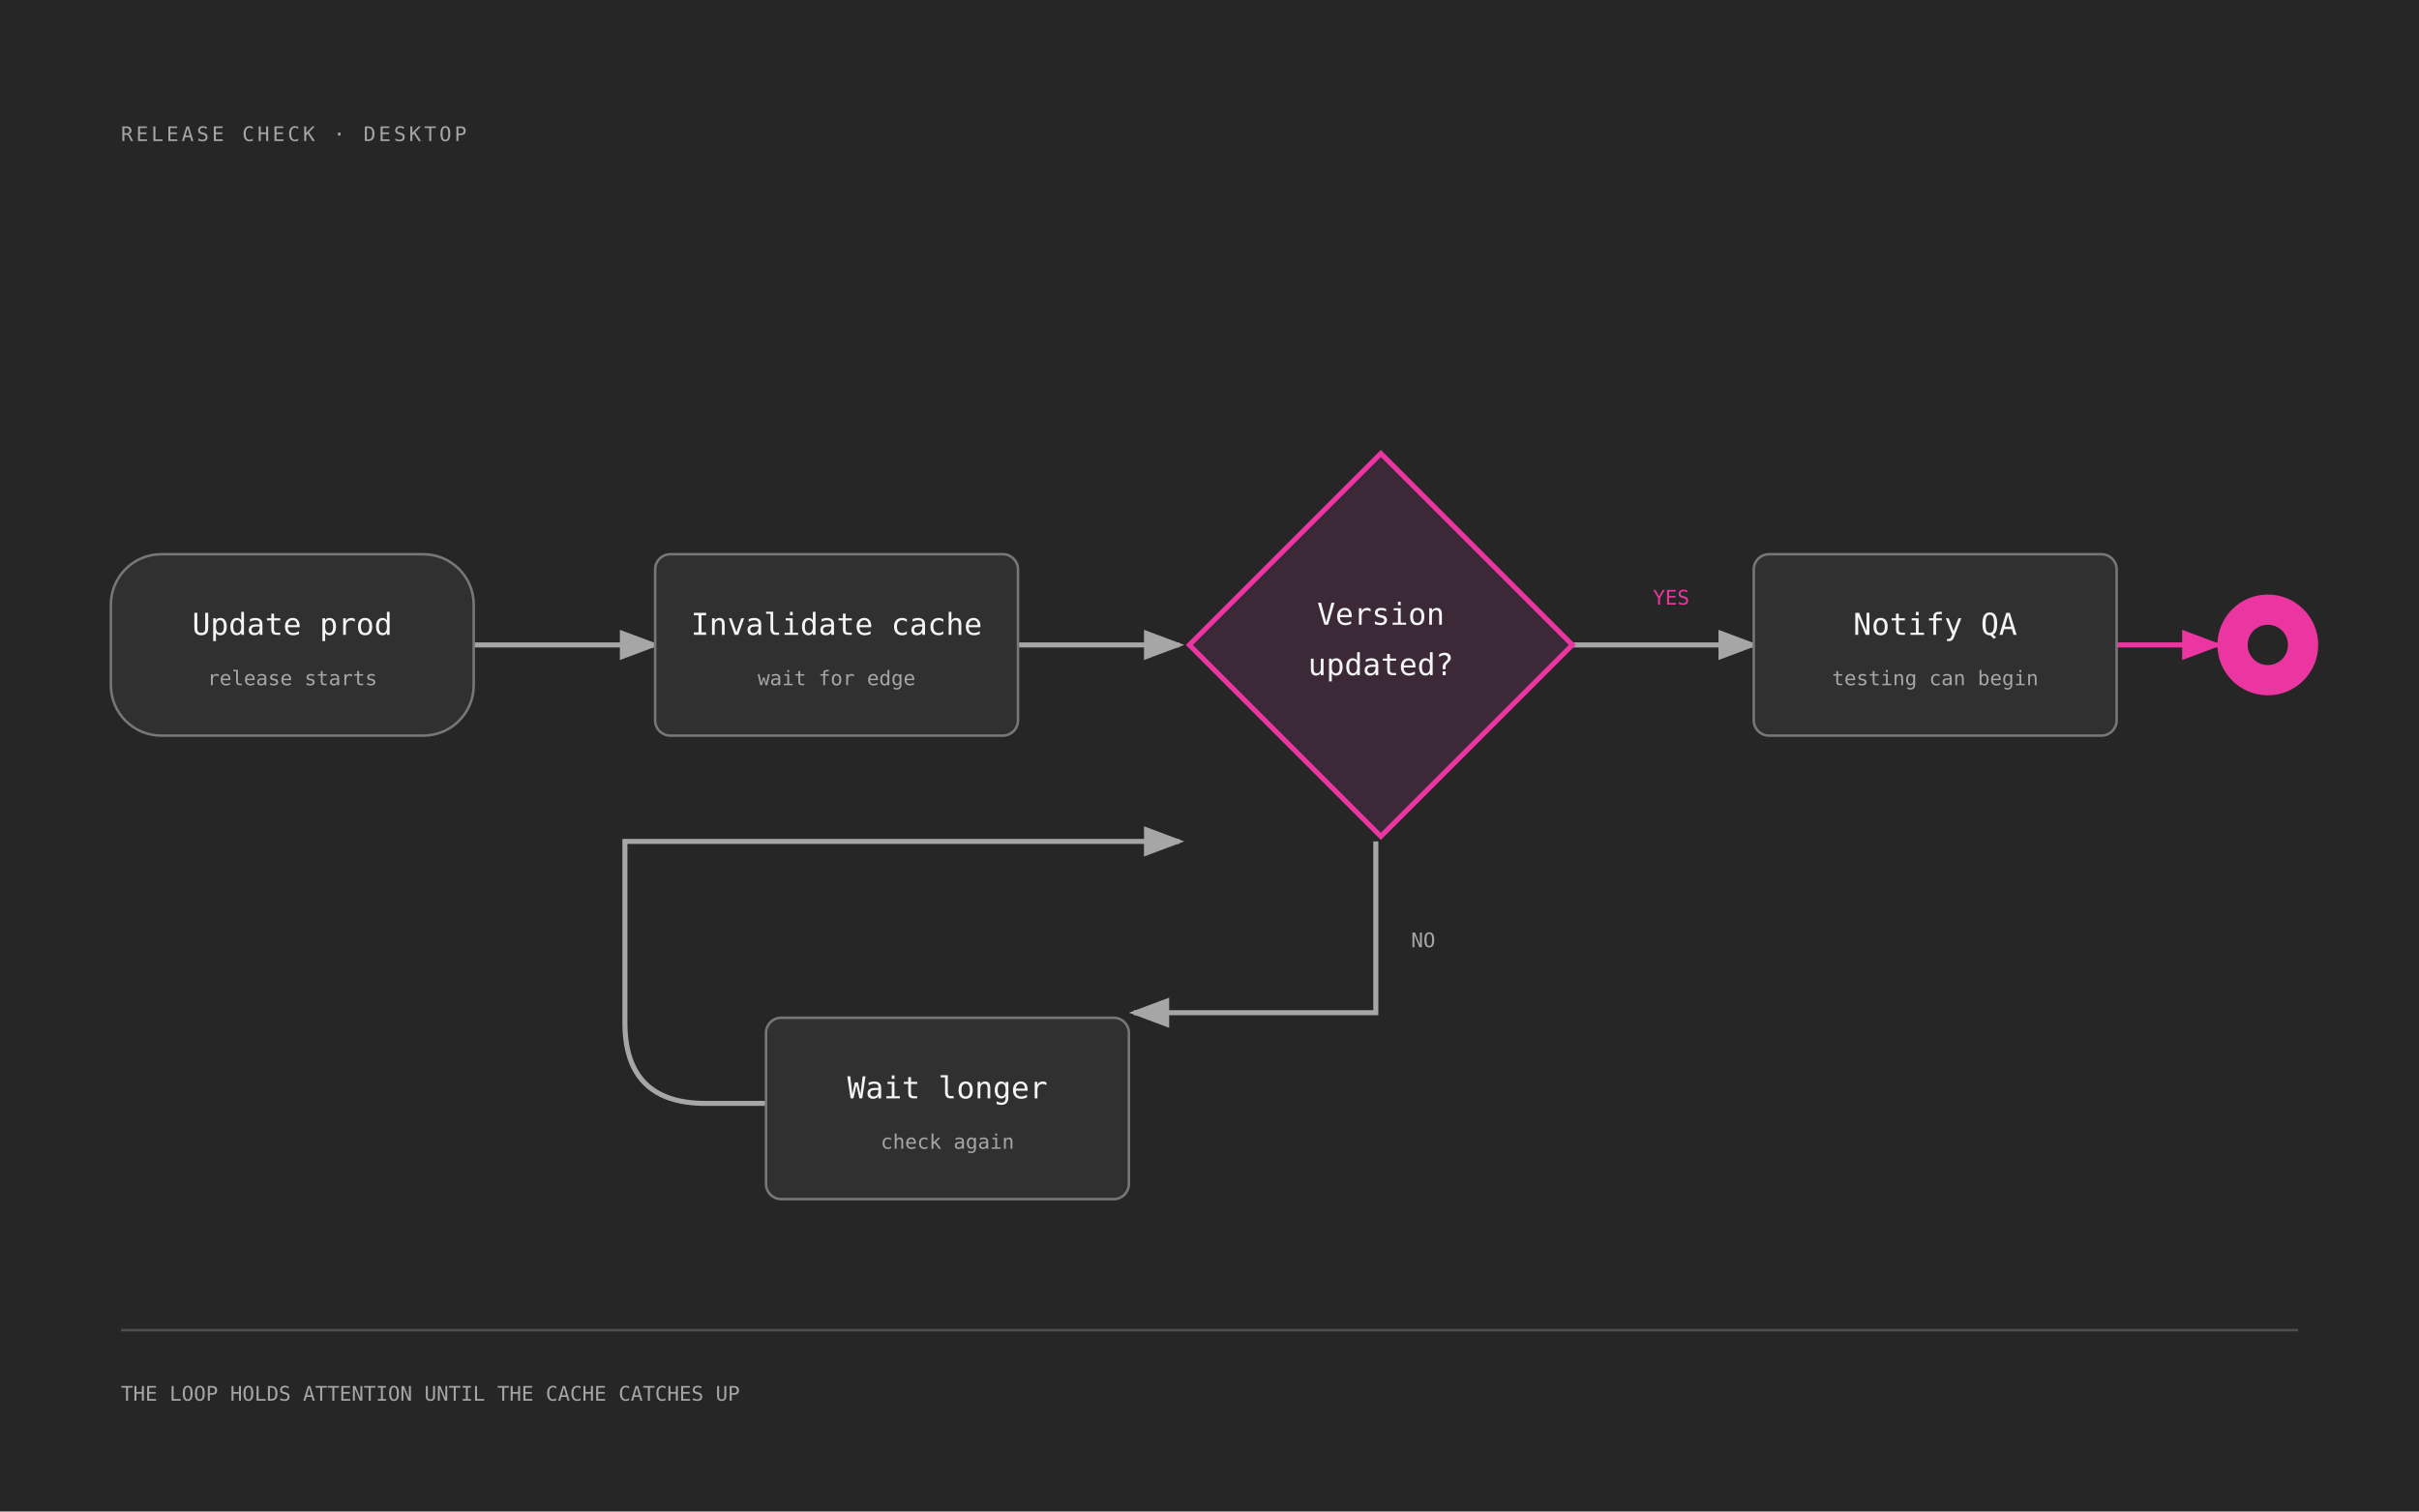
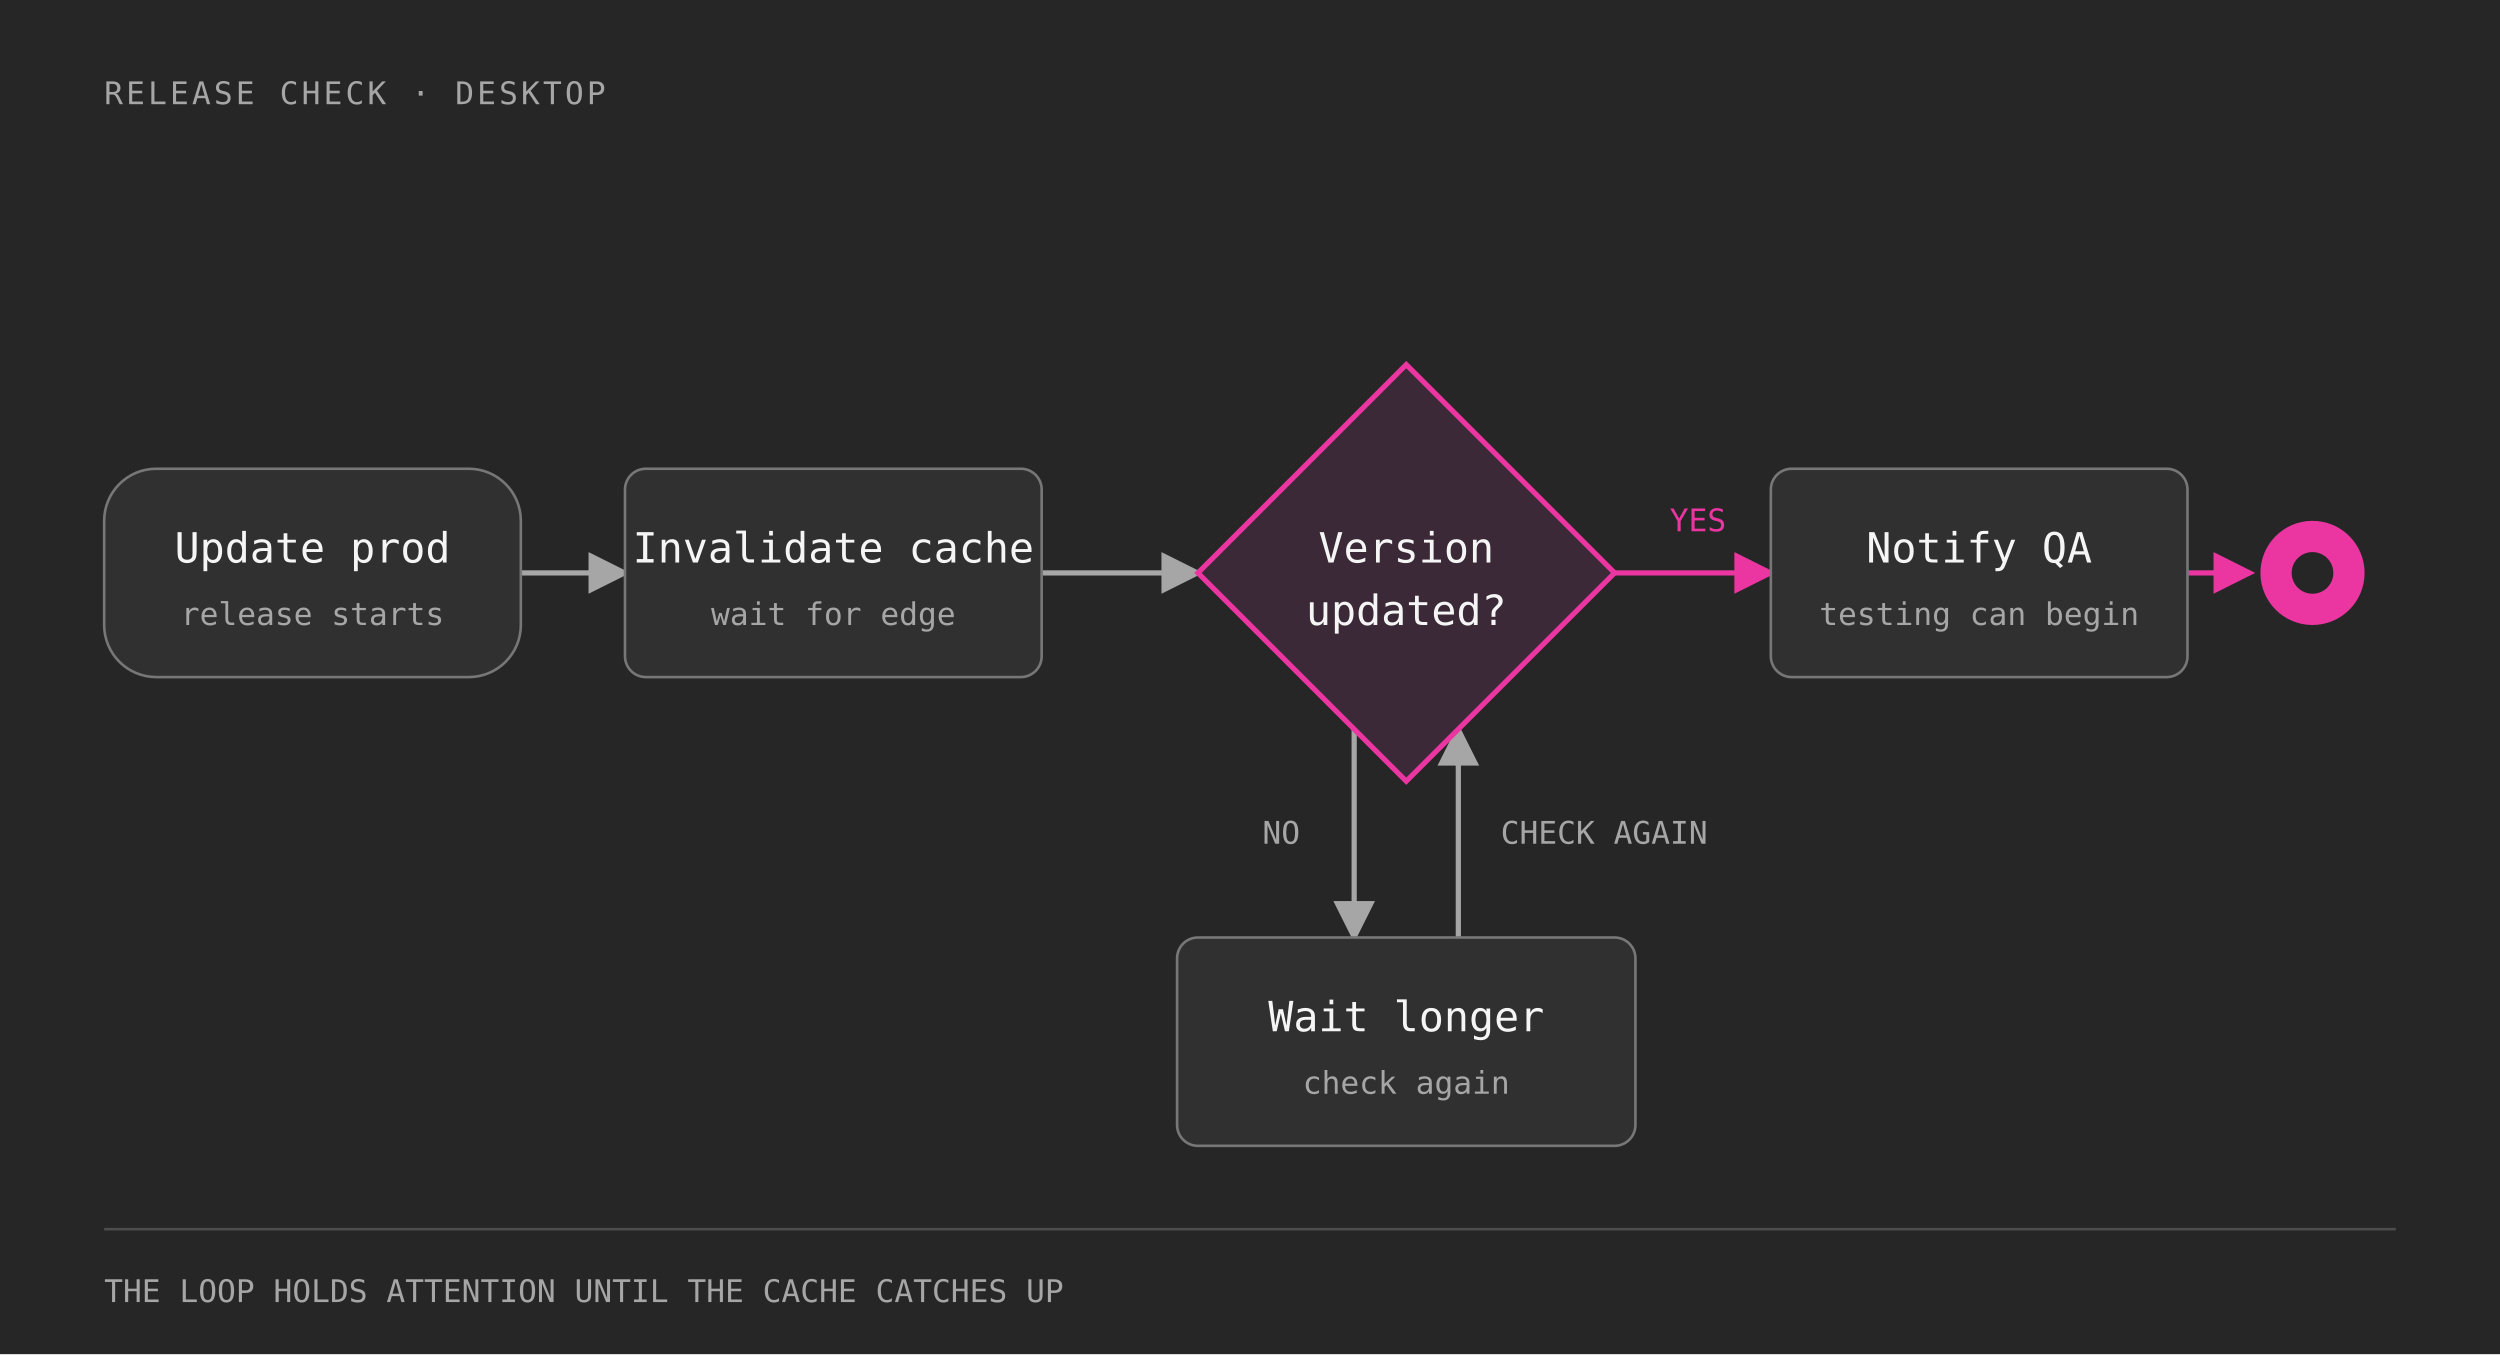
- <svg xmlns="http://www.w3.org/2000/svg" viewBox="0 0 960 600" role="img" aria-labelledby="scriptkit-wide-title scriptkit-wide-desc">
+ <svg xmlns="http://www.w3.org/2000/svg" viewBox="0 0 960 520" role="img" aria-labelledby="scriptkit-wide-title scriptkit-wide-desc" font-family="CommitMono, monospace">
  <defs>
-     <marker id="scriptkit-wide-arrow" markerWidth="8" markerHeight="6" refX="7" refY="3" orient="auto">
-       <polygon points="0 0, 8 3, 0 6" fill="#a6a6a6" />
+     <marker id="scriptkit-wide-arrow" markerWidth="8" markerHeight="8" refX="7" refY="4" orient="auto">
+       <polygon points="0 0, 8 4, 0 8" fill="#a6a6a6" />
    </marker>
-     <marker id="scriptkit-wide-accent" markerWidth="8" markerHeight="6" refX="7" refY="3" orient="auto">
-       <polygon points="0 0, 8 3, 0 6" fill="#eb36a1" />
+     <marker id="scriptkit-wide-arrow-accent" markerWidth="8" markerHeight="8" refX="7" refY="4" orient="auto">
+       <polygon points="0 0, 8 4, 0 8" fill="#eb36a1" />
    </marker>
  </defs>
-   <rect width="960" height="600" fill="#262626" />
-   <text x="48" y="56" fill="#a6a6a6" font-family="CommitMono, monospace" font-size="8" letter-spacing="1.2">RELEASE CHECK · DESKTOP</text>
+   <rect width="960" height="520" fill="#262626" />
+   <text x="40" y="40" fill="#a6a6a6" font-size="12" letter-spacing="1.2">RELEASE CHECK · DESKTOP</text>
  <g fill="none" stroke="#a6a6a6" stroke-width="2" marker-end="url(#scriptkit-wide-arrow)">
-     <path d="M 188 256 H 260" />
-     <path d="M 404 256 H 468" />
-     <path d="M 624 256 H 696" />
-     <path d="M 546 334 V 402 H 450" />
-     <path d="M 338 438 H 280 Q 248 438 248 406 V 334 H 468" />
+     <line x1="200" y1="220" x2="240" y2="220" />
+     <line x1="400" y1="220" x2="460" y2="220" />
+     <path d="M 520 280 V 360" />
+     <path d="M 560 360 V 280" />
  </g>
-   <path d="M 840 256 H 880" fill="none" stroke="#eb36a1" stroke-width="2" marker-end="url(#scriptkit-wide-accent)" />
-   <g font-family="CommitMono, monospace" text-anchor="middle">
+   <path d="M 620 220 H 680" fill="none" stroke="#eb36a1" stroke-width="2" marker-end="url(#scriptkit-wide-arrow-accent)" />
+   <path d="M 840 220 H 864" fill="none" stroke="#eb36a1" stroke-width="2" marker-end="url(#scriptkit-wide-arrow-accent)" />
+   <rect x="632" y="192" width="40" height="16" rx="4" fill="#262626" />
+   <text x="652" y="204" fill="#eb36a1" font-size="12" text-anchor="middle">YES</text>
+   <rect x="476" y="312" width="32" height="16" rx="4" fill="#262626" />
+   <text x="492" y="324" fill="#a6a6a6" font-size="12" text-anchor="middle">NO</text>
+   <rect x="572" y="312" width="88" height="16" rx="4" fill="#262626" />
+   <text x="616" y="324" fill="#a6a6a6" font-size="12" text-anchor="middle">CHECK AGAIN</text>
+   <g text-anchor="middle">
    <g>
-       <rect x="44" y="220" width="144" height="72" rx="20" fill="#303030" stroke="#777777" />
-       <text x="116" y="252" fill="#f5f5f5" font-size="12">Update prod</text>
-       <text x="116" y="272" fill="#a6a6a6" font-size="8">release starts</text>
+       <rect x="40" y="180" width="160" height="80" rx="20" fill="#303030" stroke="#777777" />
+       <text x="120" y="216" fill="#f5f5f5" font-size="16">Update prod</text>
+       <text x="120" y="240" fill="#a6a6a6" font-size="12">release starts</text>
    </g>
    <g>
-       <rect x="260" y="220" width="144" height="72" rx="6" fill="#303030" stroke="#777777" />
-       <text x="332" y="252" fill="#f5f5f5" font-size="12">Invalidate cache</text>
-       <text x="332" y="272" fill="#a6a6a6" font-size="8">wait for edge</text>
+       <rect x="240" y="180" width="160" height="80" rx="8" fill="#303030" stroke="#777777" />
+       <text x="320" y="216" fill="#f5f5f5" font-size="16">Invalidate cache</text>
+       <text x="320" y="240" fill="#a6a6a6" font-size="12">wait for edge</text>
    </g>
    <g>
-       <polygon points="548,180 624,256 548,332 472,256" fill="#3b2937" stroke="#eb36a1" stroke-width="2" />
-       <text x="548" y="248" fill="#f5f5f5" font-size="12">Version</text>
-       <text x="548" y="268" fill="#f5f5f5" font-size="12">updated?</text>
+       <polygon points="540,140 620,220 540,300 460,220" fill="#3b2937" stroke="#eb36a1" stroke-width="2" />
+       <text x="540" y="216" fill="#f5f5f5" font-size="16">Version</text>
+       <text x="540" y="240" fill="#f5f5f5" font-size="16">updated?</text>
    </g>
    <g>
-       <rect x="696" y="220" width="144" height="72" rx="6" fill="#303030" stroke="#777777" />
-       <text x="768" y="252" fill="#f5f5f5" font-size="12">Notify QA</text>
-       <text x="768" y="272" fill="#a6a6a6" font-size="8">testing can begin</text>
+       <rect x="680" y="180" width="160" height="80" rx="8" fill="#303030" stroke="#777777" />
+       <text x="760" y="216" fill="#f5f5f5" font-size="16">Notify QA</text>
+       <text x="760" y="240" fill="#a6a6a6" font-size="12">testing can begin</text>
    </g>
    <g>
-       <rect x="304" y="404" width="144" height="72" rx="6" fill="#303030" stroke="#777777" />
-       <text x="376" y="436" fill="#f5f5f5" font-size="12">Wait longer</text>
-       <text x="376" y="456" fill="#a6a6a6" font-size="8">check again</text>
+       <rect x="452" y="360" width="176" height="80" rx="8" fill="#303030" stroke="#777777" />
+       <text x="540" y="396" fill="#f5f5f5" font-size="16">Wait longer</text>
+       <text x="540" y="420" fill="#a6a6a6" font-size="12">check again</text>
    </g>
-     <circle cx="900" cy="256" r="20" fill="#eb36a1" />
-     <circle cx="900" cy="256" r="8" fill="#262626" />
+     <circle cx="888" cy="220" r="20" fill="#eb36a1" />
+     <circle cx="888" cy="220" r="8" fill="#262626" />
  </g>
-   <text x="656" y="240" fill="#eb36a1" font-family="CommitMono, monospace" font-size="8">YES</text>
-   <text x="560" y="376" fill="#a6a6a6" font-family="CommitMono, monospace" font-size="8">NO</text>
-   <line x1="48" y1="528" x2="912" y2="528" stroke="#4d4d4d" />
-   <text x="48" y="556" fill="#a6a6a6" font-family="CommitMono, monospace" font-size="8">THE LOOP HOLDS ATTENTION UNTIL THE CACHE CATCHES UP</text>
+   <line x1="40" y1="472" x2="920" y2="472" stroke="#4d4d4d" />
+   <text x="40" y="500" fill="#a6a6a6" font-size="12">THE LOOP HOLDS ATTENTION UNTIL THE CACHE CATCHES UP</text>
</svg>
